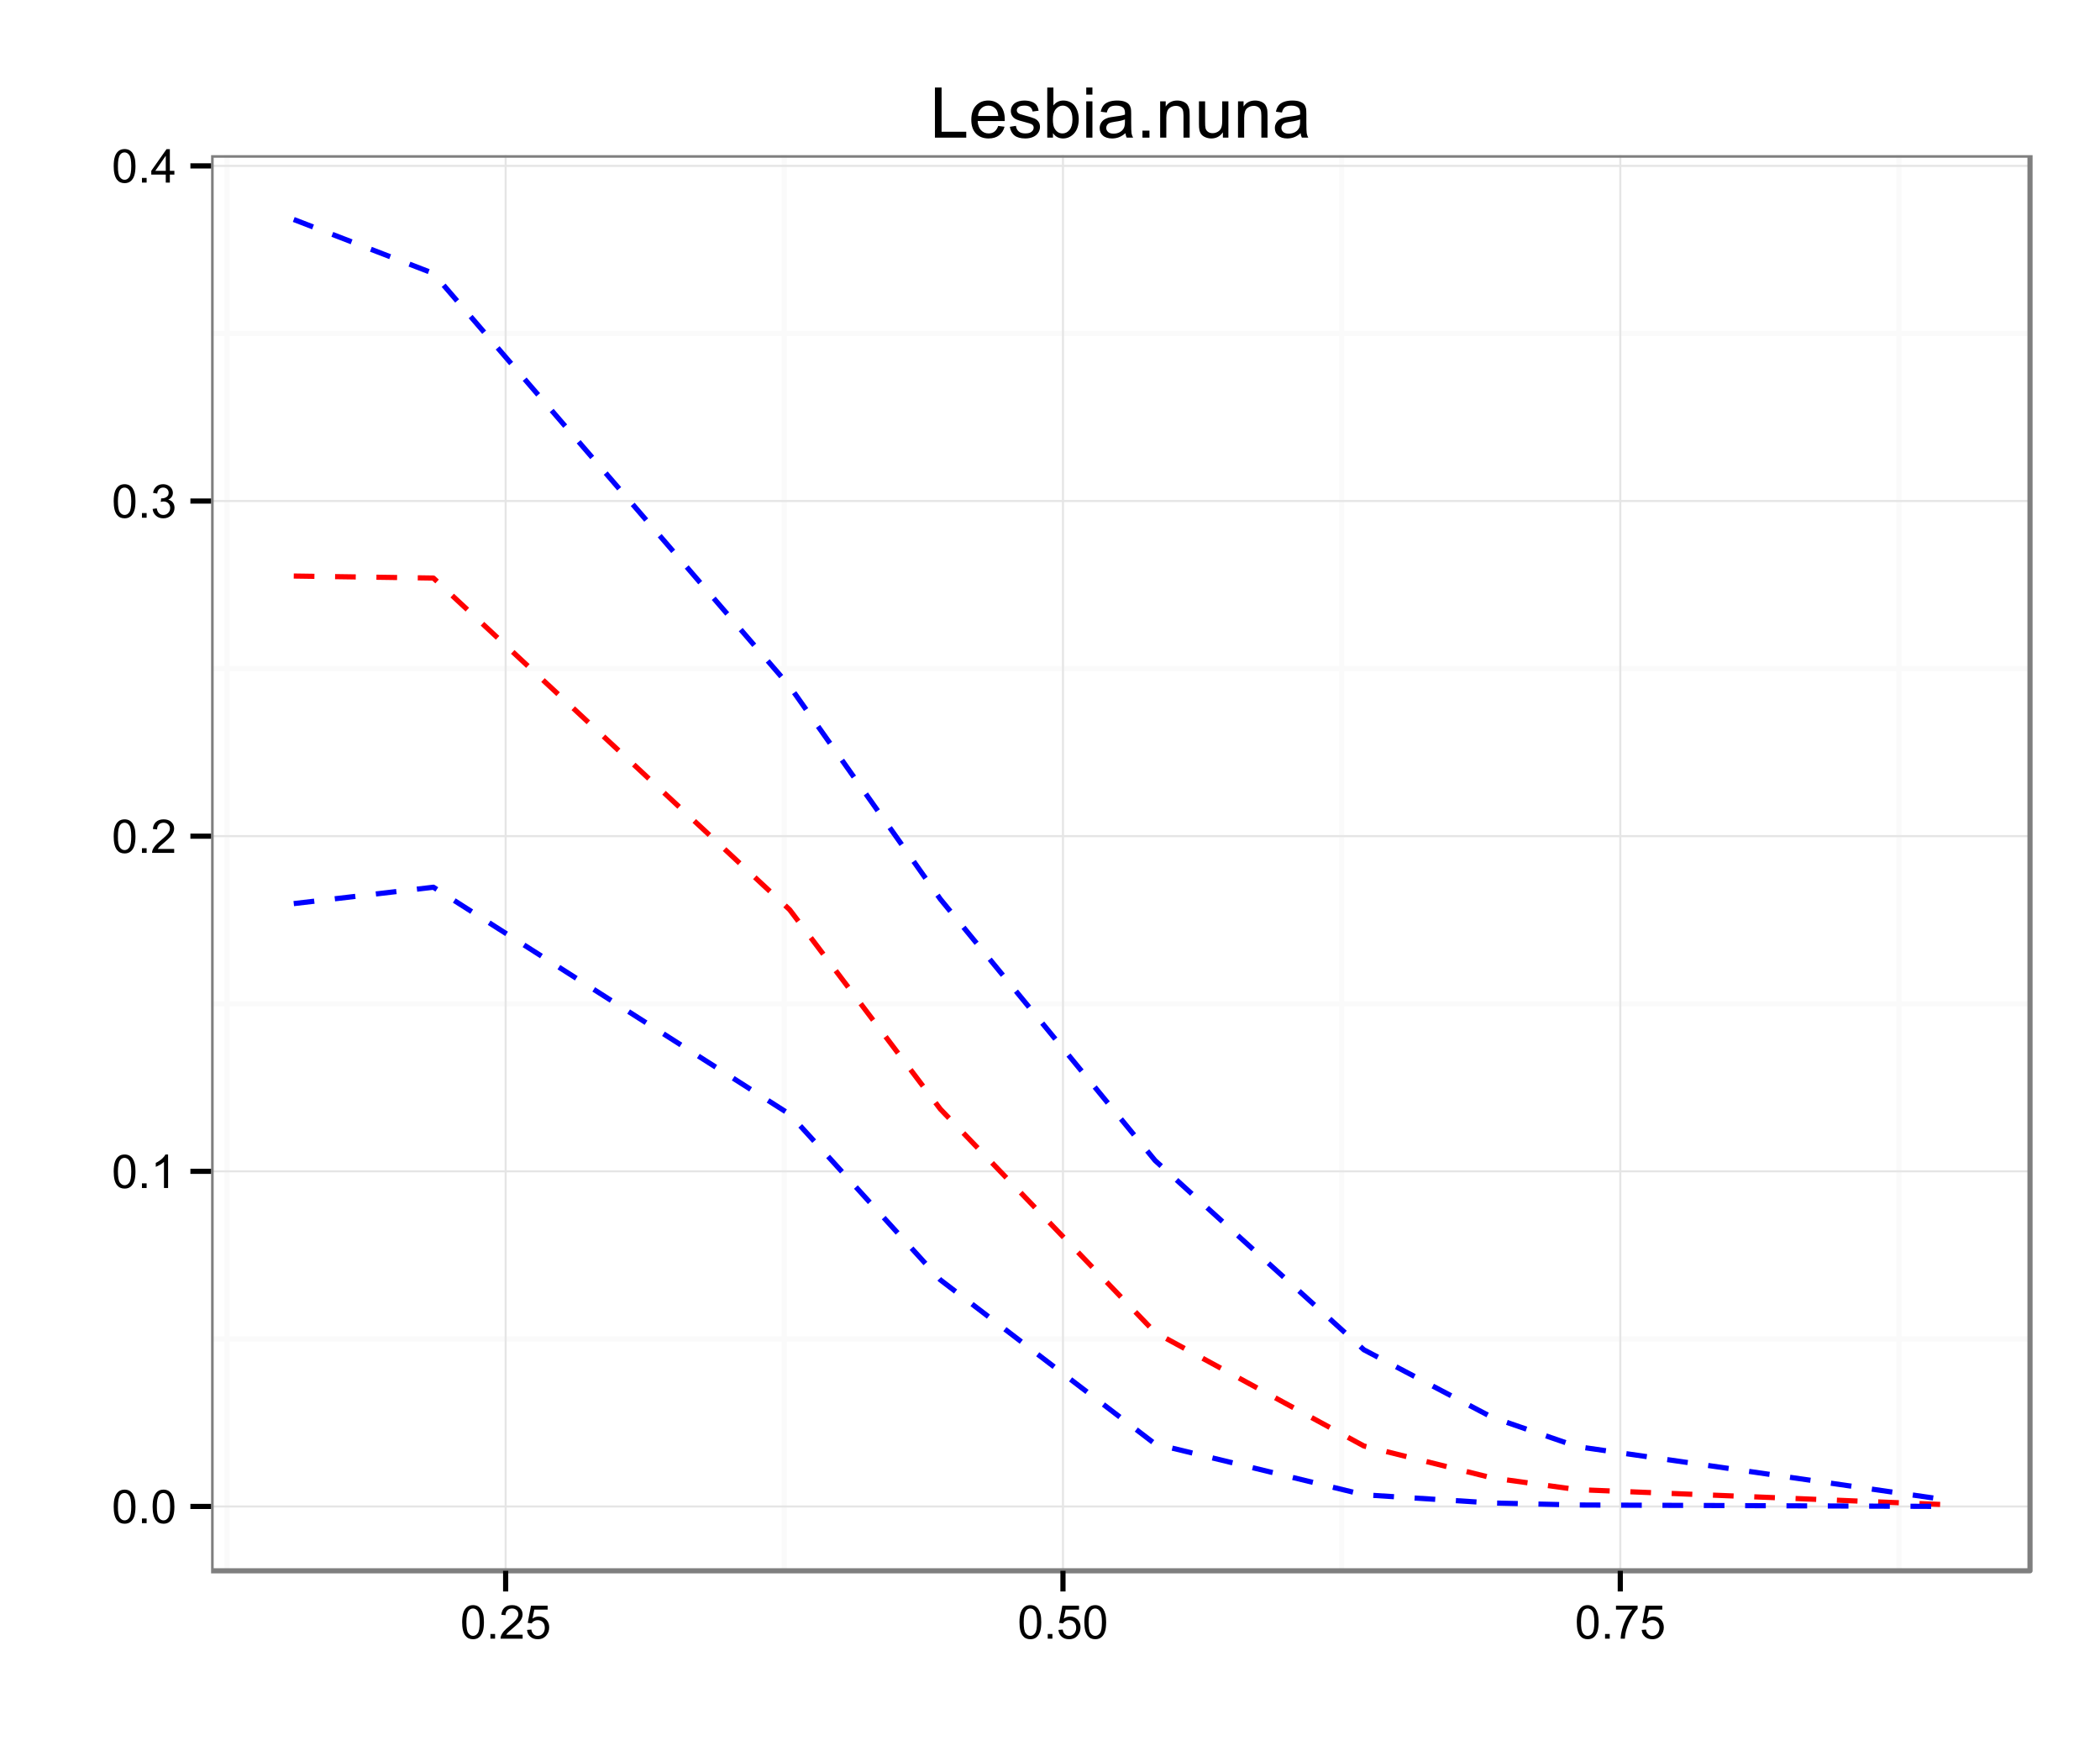
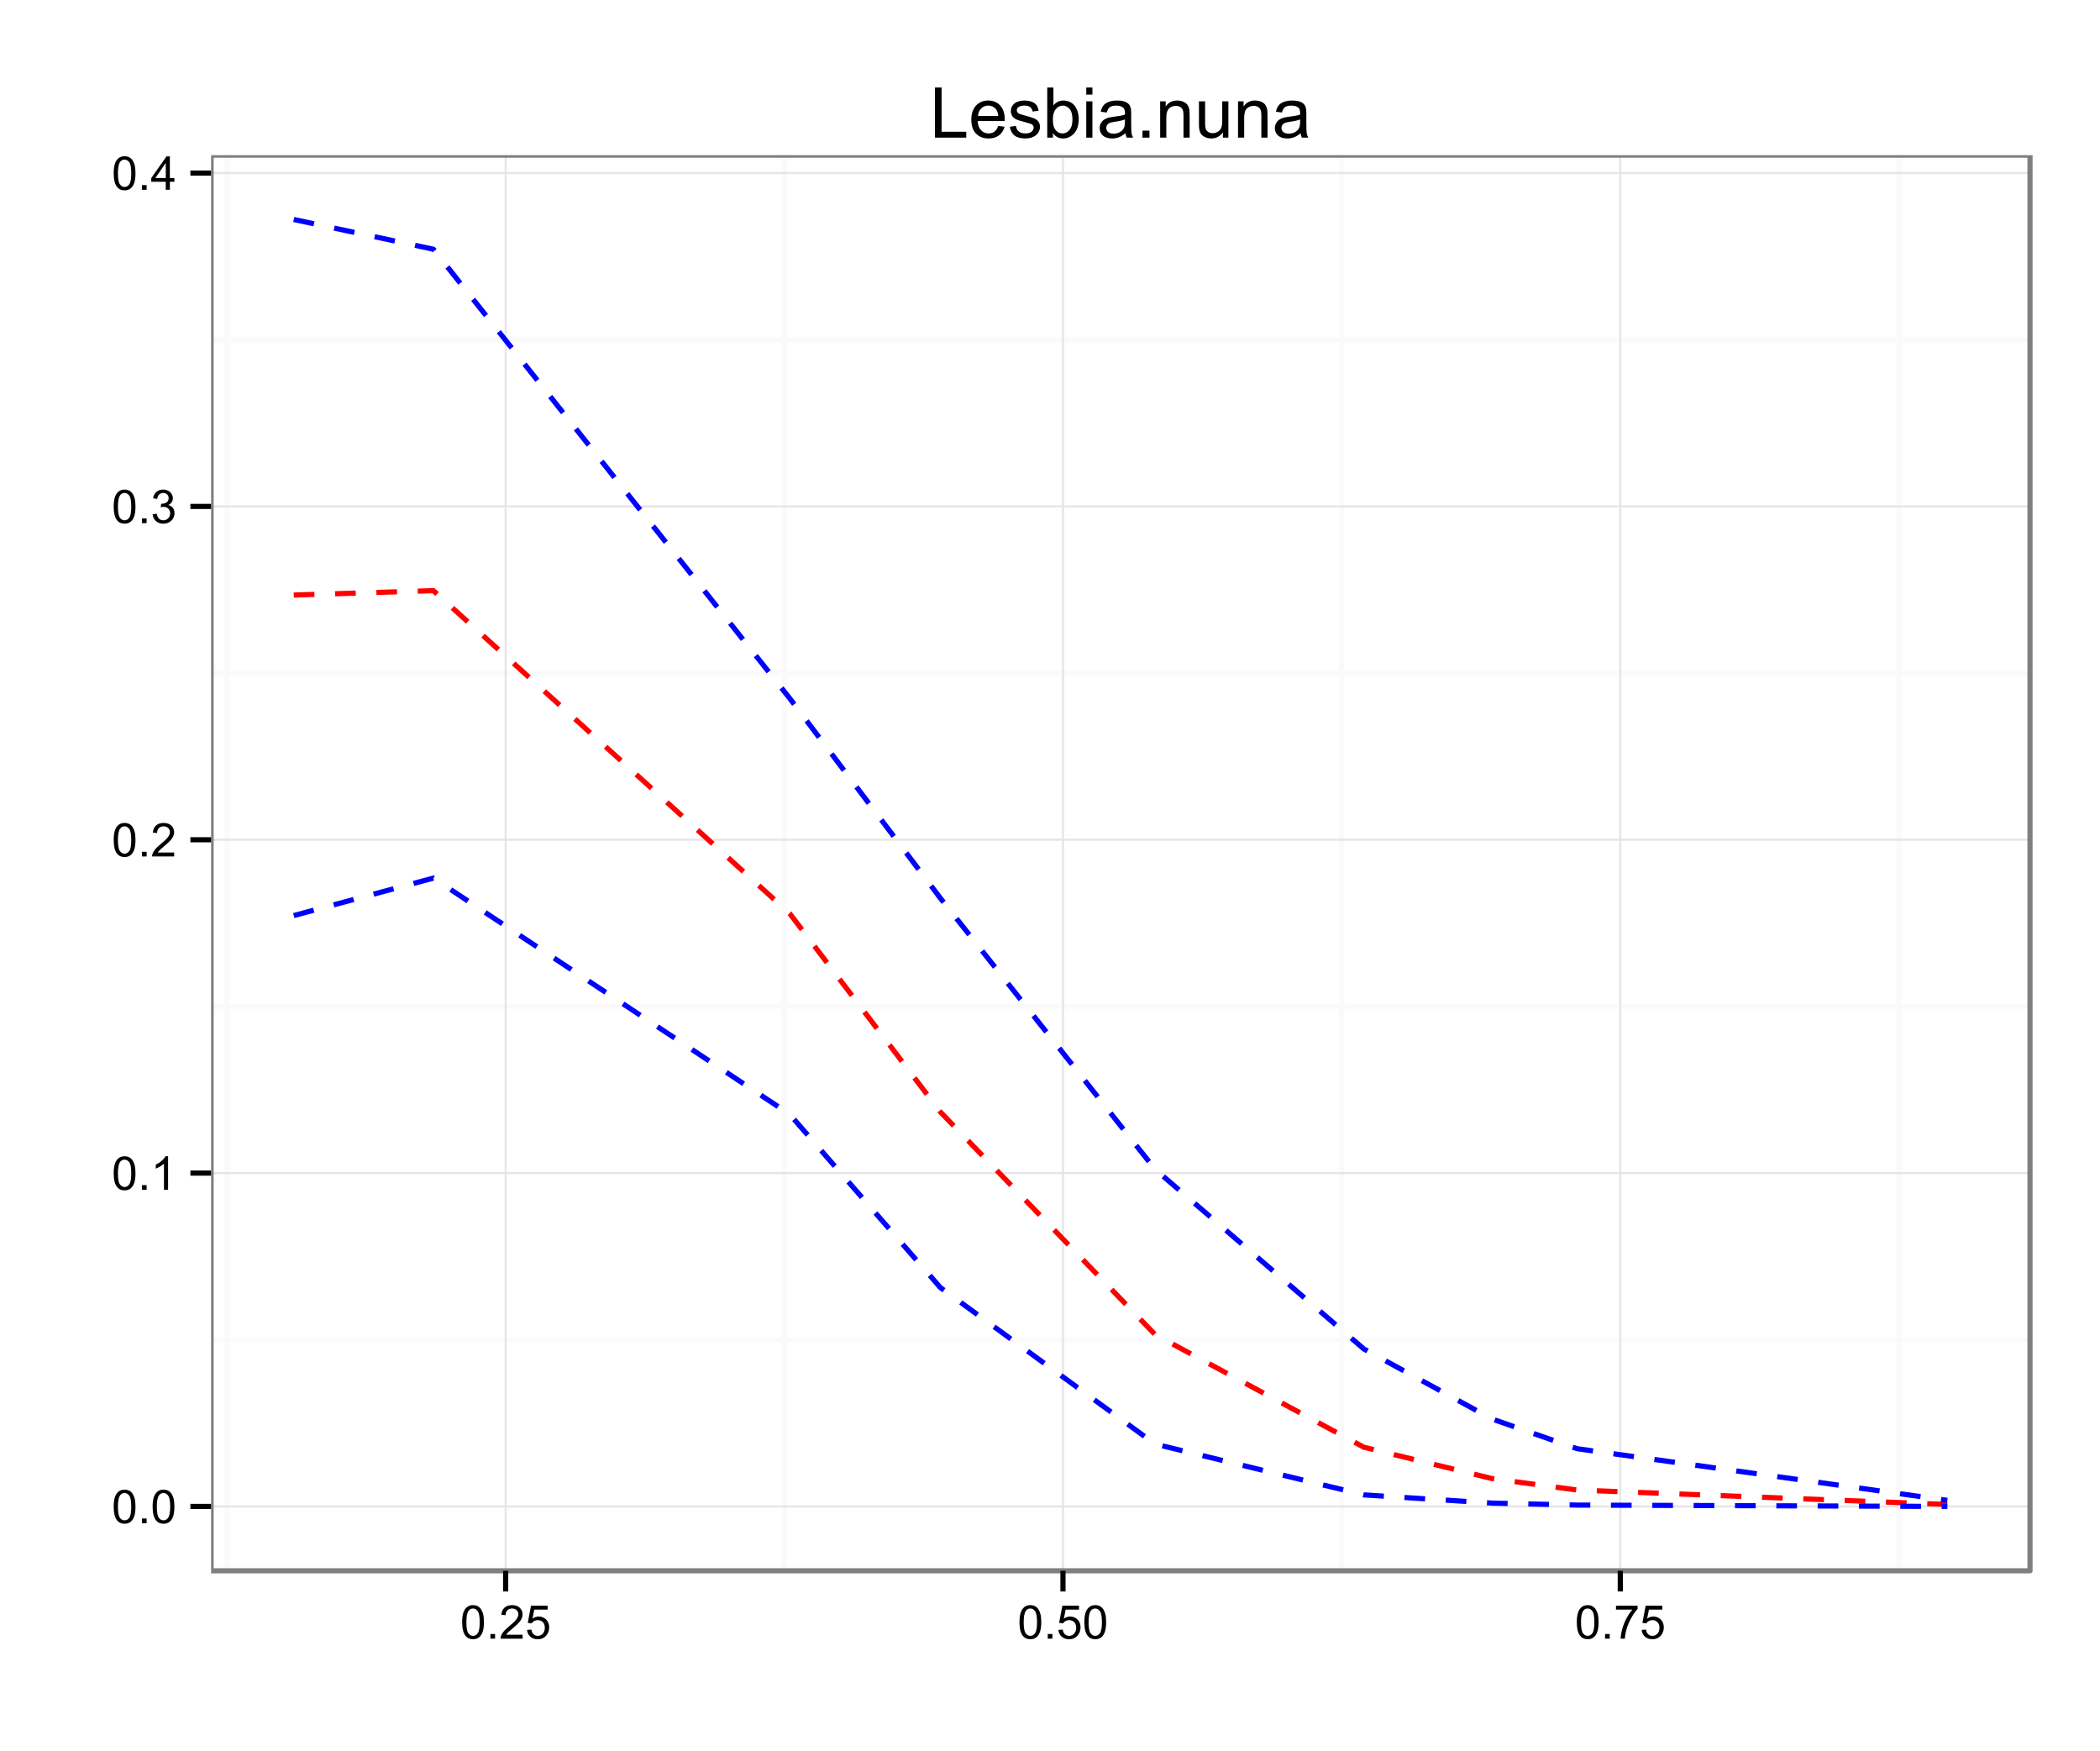
<svg xmlns="http://www.w3.org/2000/svg" xmlns:xlink="http://www.w3.org/1999/xlink" width="432pt" height="360pt" viewBox="0 0 432 360" version="1.1">
  <defs>
    <g>
      <symbol overflow="visible" id="glyph0-0">
        <path style="stroke:none;" d="M 0.398 -3.391 C 0.398 -4.199 0.48 -4.852 0.648 -5.352 C 0.812 -5.844 1.062 -6.227 1.395 -6.496 C 1.723 -6.762 2.137 -6.895 2.641 -6.898 C 3.004 -6.895 3.328 -6.82 3.609 -6.676 C 3.887 -6.523 4.113 -6.312 4.297 -6.035 C 4.477 -5.754 4.621 -5.41 4.723 -5.012 C 4.824 -4.605 4.875 -4.066 4.879 -3.391 C 4.875 -2.582 4.793 -1.93 4.629 -1.438 C 4.465 -0.938 4.215 -0.555 3.887 -0.289 C 3.555 -0.016 3.141 0.117 2.641 0.117 C 1.973 0.117 1.453 -0.117 1.078 -0.594 C 0.625 -1.164 0.398 -2.098 0.398 -3.391 Z M 1.266 -3.391 C 1.266 -2.258 1.395 -1.508 1.66 -1.137 C 1.922 -0.762 2.25 -0.574 2.641 -0.578 C 3.023 -0.574 3.348 -0.762 3.613 -1.141 C 3.875 -1.512 4.008 -2.262 4.012 -3.391 C 4.008 -4.52 3.875 -5.27 3.613 -5.645 C 3.348 -6.012 3.02 -6.199 2.629 -6.203 C 2.238 -6.199 1.93 -6.035 1.703 -5.711 C 1.41 -5.289 1.266 -4.516 1.266 -3.391 Z M 1.266 -3.391 " />
      </symbol>
      <symbol overflow="visible" id="glyph0-1">
        <path style="stroke:none;" d="M 0.871 0 L 0.871 -0.961 L 1.832 -0.961 L 1.832 0 Z M 0.871 0 " />
      </symbol>
      <symbol overflow="visible" id="glyph0-2">
        <path style="stroke:none;" d="M 3.578 0 L 2.734 0 L 2.734 -5.375 C 2.527 -5.18 2.262 -4.988 1.934 -4.793 C 1.602 -4.598 1.305 -4.453 1.047 -4.359 L 1.047 -5.176 C 1.516 -5.395 1.926 -5.664 2.281 -5.98 C 2.633 -6.293 2.883 -6.598 3.031 -6.898 L 3.578 -6.898 Z M 3.578 0 " />
      </symbol>
      <symbol overflow="visible" id="glyph0-3">
        <path style="stroke:none;" d="M 4.832 -0.812 L 4.832 0 L 0.289 0 C 0.281 -0.203 0.316 -0.398 0.391 -0.586 C 0.504 -0.895 0.688 -1.199 0.945 -1.5 C 1.195 -1.797 1.562 -2.141 2.047 -2.539 C 2.789 -3.148 3.297 -3.637 3.562 -3.996 C 3.824 -4.352 3.953 -4.688 3.957 -5.012 C 3.953 -5.34 3.836 -5.621 3.598 -5.855 C 3.355 -6.082 3.043 -6.199 2.664 -6.203 C 2.254 -6.199 1.93 -6.078 1.688 -5.836 C 1.441 -5.59 1.316 -5.25 1.316 -4.824 L 0.449 -4.914 C 0.508 -5.559 0.73 -6.051 1.121 -6.391 C 1.504 -6.727 2.023 -6.895 2.68 -6.898 C 3.336 -6.895 3.859 -6.715 4.246 -6.352 C 4.629 -5.984 4.82 -5.531 4.824 -4.992 C 4.82 -4.715 4.766 -4.441 4.652 -4.18 C 4.539 -3.91 4.352 -3.633 4.094 -3.34 C 3.832 -3.047 3.398 -2.645 2.793 -2.133 C 2.285 -1.707 1.961 -1.418 1.816 -1.266 C 1.672 -1.113 1.551 -0.961 1.461 -0.812 Z M 4.832 -0.812 " />
      </symbol>
      <symbol overflow="visible" id="glyph0-4">
        <path style="stroke:none;" d="M 0.402 -1.812 L 1.246 -1.926 C 1.34 -1.445 1.504 -1.102 1.738 -0.895 C 1.969 -0.68 2.254 -0.574 2.594 -0.578 C 2.988 -0.574 3.324 -0.711 3.598 -0.988 C 3.871 -1.262 4.008 -1.602 4.008 -2.012 C 4.008 -2.395 3.879 -2.715 3.629 -2.969 C 3.371 -3.219 3.051 -3.344 2.664 -3.348 C 2.5 -3.344 2.301 -3.312 2.066 -3.254 L 2.16 -3.992 C 2.215 -3.984 2.262 -3.984 2.297 -3.984 C 2.656 -3.984 2.977 -4.078 3.266 -4.266 C 3.551 -4.453 3.695 -4.742 3.699 -5.133 C 3.695 -5.441 3.59 -5.695 3.383 -5.902 C 3.172 -6.102 2.902 -6.203 2.574 -6.207 C 2.242 -6.203 1.969 -6.102 1.754 -5.895 C 1.531 -5.688 1.391 -5.379 1.332 -4.969 L 0.488 -5.117 C 0.586 -5.68 0.82 -6.121 1.188 -6.434 C 1.551 -6.742 2.008 -6.895 2.555 -6.898 C 2.93 -6.895 3.273 -6.816 3.59 -6.656 C 3.902 -6.496 4.145 -6.277 4.312 -6 C 4.48 -5.719 4.562 -5.422 4.566 -5.113 C 4.562 -4.812 4.484 -4.543 4.324 -4.301 C 4.164 -4.059 3.926 -3.863 3.617 -3.723 C 4.02 -3.625 4.336 -3.43 4.562 -3.137 C 4.785 -2.84 4.898 -2.473 4.902 -2.031 C 4.898 -1.426 4.68 -0.918 4.246 -0.504 C 3.805 -0.09 3.25 0.117 2.586 0.121 C 1.98 0.117 1.48 -0.059 1.086 -0.418 C 0.684 -0.773 0.457 -1.238 0.402 -1.812 Z M 0.402 -1.812 " />
      </symbol>
      <symbol overflow="visible" id="glyph0-5">
        <path style="stroke:none;" d="M 3.102 0 L 3.102 -1.645 L 0.121 -1.645 L 0.121 -2.418 L 3.258 -6.871 L 3.945 -6.871 L 3.945 -2.418 L 4.875 -2.418 L 4.875 -1.645 L 3.945 -1.645 L 3.945 0 Z M 3.102 -2.418 L 3.102 -5.516 L 0.953 -2.418 Z M 3.102 -2.418 " />
      </symbol>
      <symbol overflow="visible" id="glyph0-6">
        <path style="stroke:none;" d="M 0.398 -1.801 L 1.285 -1.875 C 1.348 -1.441 1.5 -1.117 1.742 -0.902 C 1.977 -0.684 2.266 -0.574 2.605 -0.578 C 3.008 -0.574 3.352 -0.727 3.637 -1.035 C 3.914 -1.34 4.055 -1.746 4.059 -2.254 C 4.055 -2.734 3.918 -3.113 3.652 -3.395 C 3.379 -3.668 3.027 -3.809 2.594 -3.812 C 2.316 -3.809 2.07 -3.746 1.855 -3.625 C 1.633 -3.5 1.461 -3.34 1.34 -3.145 L 0.547 -3.25 L 1.215 -6.777 L 4.633 -6.777 L 4.633 -5.973 L 1.891 -5.973 L 1.52 -4.125 C 1.926 -4.41 2.359 -4.551 2.816 -4.555 C 3.414 -4.551 3.922 -4.344 4.336 -3.93 C 4.746 -3.512 4.949 -2.977 4.953 -2.328 C 4.949 -1.703 4.77 -1.168 4.41 -0.719 C 3.969 -0.16 3.367 0.117 2.605 0.117 C 1.977 0.117 1.465 -0.055 1.074 -0.406 C 0.676 -0.754 0.453 -1.219 0.398 -1.801 Z M 0.398 -1.801 " />
      </symbol>
      <symbol overflow="visible" id="glyph0-7">
        <path style="stroke:none;" d="M 0.453 -5.973 L 0.453 -6.781 L 4.902 -6.781 L 4.902 -6.125 C 4.461 -5.656 4.027 -5.039 3.602 -4.27 C 3.168 -3.496 2.836 -2.703 2.605 -1.891 C 2.434 -1.312 2.324 -0.684 2.281 0 L 1.414 0 C 1.422 -0.539 1.531 -1.191 1.734 -1.961 C 1.938 -2.723 2.227 -3.461 2.609 -4.176 C 2.984 -4.883 3.391 -5.48 3.82 -5.973 Z M 0.453 -5.973 " />
      </symbol>
      <symbol overflow="visible" id="glyph1-0">
        <path style="stroke:none;" d="M 1.055 0 L 1.055 -10.309 L 2.418 -10.309 L 2.418 -1.215 L 7.496 -1.215 L 7.496 0 Z M 1.055 0 " />
      </symbol>
      <symbol overflow="visible" id="glyph1-1">
        <path style="stroke:none;" d="M 6.062 -2.406 L 7.367 -2.242 C 7.156 -1.477 6.777 -0.883 6.223 -0.465 C 5.664 -0.043 4.949 0.164 4.086 0.168 C 2.988 0.164 2.121 -0.168 1.484 -0.84 C 0.844 -1.508 0.527 -2.453 0.527 -3.672 C 0.527 -4.926 0.848 -5.898 1.496 -6.594 C 2.141 -7.285 2.98 -7.633 4.016 -7.637 C 5.008 -7.633 5.824 -7.293 6.461 -6.617 C 7.09 -5.934 7.406 -4.977 7.41 -3.746 C 7.406 -3.668 7.402 -3.559 7.402 -3.41 L 1.836 -3.41 C 1.879 -2.59 2.113 -1.961 2.531 -1.523 C 2.945 -1.086 3.465 -0.867 4.094 -0.871 C 4.555 -0.867 4.949 -0.988 5.281 -1.234 C 5.605 -1.477 5.867 -1.867 6.062 -2.406 Z M 1.906 -4.449 L 6.074 -4.449 C 6.016 -5.074 5.855 -5.547 5.598 -5.863 C 5.191 -6.348 4.668 -6.59 4.027 -6.594 C 3.441 -6.59 2.953 -6.398 2.562 -6.012 C 2.164 -5.621 1.945 -5.098 1.906 -4.449 Z M 1.906 -4.449 " />
      </symbol>
      <symbol overflow="visible" id="glyph1-2">
        <path style="stroke:none;" d="M 0.441 -2.23 L 1.695 -2.426 C 1.762 -1.922 1.957 -1.535 2.281 -1.27 C 2.598 -1 3.047 -0.867 3.629 -0.871 C 4.207 -0.867 4.641 -0.984 4.922 -1.227 C 5.203 -1.461 5.344 -1.738 5.344 -2.059 C 5.344 -2.34 5.219 -2.566 4.973 -2.734 C 4.797 -2.844 4.363 -2.988 3.676 -3.164 C 2.746 -3.398 2.105 -3.598 1.746 -3.77 C 1.387 -3.938 1.113 -4.176 0.93 -4.48 C 0.742 -4.781 0.648 -5.117 0.652 -5.484 C 0.648 -5.816 0.727 -6.125 0.879 -6.41 C 1.031 -6.691 1.238 -6.926 1.504 -7.117 C 1.699 -7.258 1.969 -7.379 2.309 -7.484 C 2.648 -7.582 3.012 -7.633 3.402 -7.637 C 3.984 -7.633 4.5 -7.551 4.945 -7.383 C 5.387 -7.211 5.711 -6.98 5.926 -6.695 C 6.133 -6.406 6.281 -6.02 6.363 -5.539 L 5.125 -5.371 C 5.066 -5.754 4.902 -6.055 4.637 -6.27 C 4.363 -6.484 3.984 -6.59 3.496 -6.594 C 2.91 -6.59 2.496 -6.496 2.25 -6.305 C 2 -6.113 1.875 -5.887 1.879 -5.633 C 1.875 -5.465 1.926 -5.316 2.031 -5.188 C 2.133 -5.047 2.293 -4.938 2.516 -4.852 C 2.641 -4.805 3.016 -4.695 3.637 -4.527 C 4.527 -4.285 5.152 -4.09 5.508 -3.938 C 5.859 -3.785 6.137 -3.562 6.34 -3.273 C 6.543 -2.98 6.645 -2.621 6.645 -2.195 C 6.645 -1.77 6.52 -1.371 6.273 -1 C 6.027 -0.625 5.672 -0.336 5.211 -0.137 C 4.742 0.066 4.219 0.164 3.637 0.168 C 2.664 0.164 1.922 -0.035 1.414 -0.434 C 0.902 -0.836 0.578 -1.434 0.441 -2.23 Z M 0.441 -2.23 " />
      </symbol>
      <symbol overflow="visible" id="glyph1-3">
        <path style="stroke:none;" d="M 2.117 0 L 0.941 0 L 0.941 -10.309 L 2.207 -10.309 L 2.207 -6.629 C 2.738 -7.297 3.422 -7.633 4.254 -7.637 C 4.711 -7.633 5.145 -7.543 5.555 -7.359 C 5.965 -7.172 6.301 -6.91 6.57 -6.578 C 6.832 -6.238 7.039 -5.832 7.191 -5.363 C 7.34 -4.887 7.418 -4.383 7.418 -3.848 C 7.418 -2.562 7.102 -1.574 6.469 -0.879 C 5.836 -0.184 5.074 0.164 4.191 0.168 C 3.305 0.164 2.613 -0.199 2.117 -0.934 Z M 2.102 -3.789 C 2.098 -2.891 2.219 -2.242 2.469 -1.848 C 2.863 -1.191 3.402 -0.867 4.086 -0.871 C 4.633 -0.867 5.113 -1.105 5.52 -1.59 C 5.922 -2.066 6.121 -2.785 6.125 -3.742 C 6.121 -4.715 5.93 -5.434 5.543 -5.898 C 5.156 -6.359 4.688 -6.59 4.141 -6.594 C 3.586 -6.59 3.109 -6.352 2.707 -5.871 C 2.301 -5.391 2.098 -4.695 2.102 -3.789 Z M 2.102 -3.789 " />
      </symbol>
      <symbol overflow="visible" id="glyph1-4">
        <path style="stroke:none;" d="M 0.957 -8.852 L 0.957 -10.309 L 2.223 -10.309 L 2.223 -8.852 Z M 0.957 0 L 0.957 -7.469 L 2.223 -7.469 L 2.223 0 Z M 0.957 0 " />
      </symbol>
      <symbol overflow="visible" id="glyph1-5">
        <path style="stroke:none;" d="M 5.82 -0.922 C 5.348 -0.52 4.898 -0.238 4.465 -0.078 C 4.031 0.086 3.566 0.164 3.074 0.168 C 2.25 0.164 1.617 -0.035 1.18 -0.434 C 0.734 -0.832 0.516 -1.344 0.52 -1.969 C 0.516 -2.332 0.598 -2.664 0.77 -2.969 C 0.934 -3.27 1.152 -3.512 1.422 -3.699 C 1.691 -3.879 1.996 -4.02 2.336 -4.113 C 2.582 -4.176 2.957 -4.238 3.461 -4.305 C 4.48 -4.422 5.23 -4.566 5.715 -4.738 C 5.715 -4.91 5.719 -5.02 5.723 -5.07 C 5.719 -5.582 5.598 -5.945 5.363 -6.16 C 5.035 -6.441 4.555 -6.586 3.922 -6.59 C 3.324 -6.586 2.887 -6.48 2.605 -6.273 C 2.32 -6.062 2.109 -5.695 1.977 -5.168 L 0.738 -5.336 C 0.848 -5.863 1.031 -6.293 1.293 -6.621 C 1.547 -6.945 1.918 -7.195 2.41 -7.371 C 2.895 -7.547 3.461 -7.633 4.105 -7.637 C 4.742 -7.633 5.262 -7.559 5.66 -7.41 C 6.059 -7.258 6.352 -7.07 6.539 -6.844 C 6.727 -6.617 6.855 -6.328 6.934 -5.984 C 6.973 -5.766 6.996 -5.379 6.996 -4.816 L 6.996 -3.129 C 6.996 -1.949 7.02 -1.203 7.074 -0.895 C 7.125 -0.582 7.234 -0.285 7.398 0 L 6.074 0 C 5.941 -0.262 5.855 -0.566 5.82 -0.922 Z M 5.715 -3.746 C 5.254 -3.555 4.566 -3.398 3.648 -3.27 C 3.125 -3.191 2.758 -3.105 2.543 -3.016 C 2.328 -2.918 2.16 -2.781 2.047 -2.605 C 1.926 -2.422 1.867 -2.223 1.871 -2.004 C 1.867 -1.664 1.996 -1.383 2.254 -1.16 C 2.508 -0.934 2.883 -0.82 3.375 -0.824 C 3.859 -0.82 4.293 -0.926 4.676 -1.141 C 5.055 -1.352 5.332 -1.645 5.512 -2.02 C 5.645 -2.301 5.711 -2.723 5.715 -3.285 Z M 5.715 -3.746 " />
      </symbol>
      <symbol overflow="visible" id="glyph1-6">
        <path style="stroke:none;" d="M 1.309 0 L 1.309 -1.441 L 2.75 -1.441 L 2.75 0 Z M 1.309 0 " />
      </symbol>
      <symbol overflow="visible" id="glyph1-7">
        <path style="stroke:none;" d="M 0.949 0 L 0.949 -7.469 L 2.09 -7.469 L 2.09 -6.406 C 2.633 -7.223 3.426 -7.633 4.465 -7.637 C 4.914 -7.633 5.328 -7.555 5.707 -7.395 C 6.082 -7.23 6.363 -7.016 6.555 -6.758 C 6.738 -6.492 6.867 -6.18 6.945 -5.82 C 6.988 -5.582 7.012 -5.172 7.016 -4.59 L 7.016 0 L 5.75 0 L 5.75 -4.543 C 5.746 -5.055 5.699 -5.441 5.602 -5.699 C 5.504 -5.953 5.328 -6.156 5.078 -6.309 C 4.824 -6.461 4.531 -6.539 4.199 -6.539 C 3.656 -6.539 3.191 -6.367 2.801 -6.023 C 2.41 -5.68 2.215 -5.031 2.215 -4.078 L 2.215 0 Z M 0.949 0 " />
      </symbol>
      <symbol overflow="visible" id="glyph1-8">
        <path style="stroke:none;" d="M 5.844 0 L 5.844 -1.098 C 5.258 -0.254 4.469 0.164 3.473 0.168 C 3.031 0.164 2.621 0.082 2.238 -0.082 C 1.855 -0.25 1.57 -0.461 1.387 -0.719 C 1.199 -0.973 1.07 -1.285 1 -1.66 C 0.945 -1.902 0.918 -2.297 0.922 -2.84 L 0.922 -7.469 L 2.188 -7.469 L 2.188 -3.324 C 2.184 -2.66 2.211 -2.215 2.266 -1.988 C 2.34 -1.652 2.508 -1.395 2.77 -1.207 C 3.023 -1.016 3.344 -0.918 3.727 -0.922 C 4.105 -0.918 4.461 -1.016 4.793 -1.211 C 5.125 -1.402 5.359 -1.668 5.5 -2.008 C 5.637 -2.34 5.707 -2.824 5.711 -3.465 L 5.711 -7.469 L 6.977 -7.469 L 6.977 0 Z M 5.844 0 " />
      </symbol>
    </g>
    <clipPath id="clip1">
      <path d="M 43.422 31.906 L 418.602 31.906 L 418.602 324.051 L 43.422 324.051 Z M 43.422 31.906 " />
    </clipPath>
  </defs>
  <g id="surface276">
    <rect x="0" y="0" width="432" height="360" style="fill:rgb(100%,100%,100%);fill-opacity:1;stroke:none;" />
    <rect x="0" y="0" width="432" height="360" style="fill:rgb(100%,100%,100%);fill-opacity:1;stroke:none;" />
    <path style="fill:none;stroke-width:1.063;stroke-linecap:round;stroke-linejoin:round;stroke:rgb(100%,100%,100%);stroke-opacity:1;stroke-miterlimit:10;" d="M 0 360 L 432 360 L 432 0 L 0 0 Z M 0 360 " />
    <g clip-path="url(#clip1)" clip-rule="nonzero">
      <path style=" stroke:none;fill-rule:nonzero;fill:rgb(100%,100%,100%);fill-opacity:1;" d="M 43.422 323.051 L 417.602 323.051 L 417.602 31.906 L 43.422 31.906 Z M 43.422 323.051 " />
-       <path style="fill:none;stroke-width:1.063;stroke-linecap:butt;stroke-linejoin:round;stroke:rgb(98.039%,98.039%,98.039%);stroke-opacity:1;stroke-miterlimit:10;" d="M 43.422 275.359 L 417.602 275.359 " />
-       <path style="fill:none;stroke-width:1.063;stroke-linecap:butt;stroke-linejoin:round;stroke:rgb(98.039%,98.039%,98.039%);stroke-opacity:1;stroke-miterlimit:10;" d="M 43.422 206.434 L 417.602 206.434 " />
-       <path style="fill:none;stroke-width:1.063;stroke-linecap:butt;stroke-linejoin:round;stroke:rgb(98.039%,98.039%,98.039%);stroke-opacity:1;stroke-miterlimit:10;" d="M 43.422 137.504 L 417.602 137.504 " />
-       <path style="fill:none;stroke-width:1.063;stroke-linecap:butt;stroke-linejoin:round;stroke:rgb(98.039%,98.039%,98.039%);stroke-opacity:1;stroke-miterlimit:10;" d="M 43.422 68.578 L 417.602 68.578 " />
+       <path style="fill:none;stroke-width:1.063;stroke-linecap:butt;stroke-linejoin:round;stroke:rgb(98.039%,98.039%,98.039%);stroke-opacity:1;stroke-miterlimit:10;" d="M 43.422 275.543 L 417.602 275.543 " />
+       <path style="fill:none;stroke-width:1.063;stroke-linecap:butt;stroke-linejoin:round;stroke:rgb(98.039%,98.039%,98.039%);stroke-opacity:1;stroke-miterlimit:10;" d="M 43.422 206.984 L 417.602 206.984 " />
+       <path style="fill:none;stroke-width:1.063;stroke-linecap:butt;stroke-linejoin:round;stroke:rgb(98.039%,98.039%,98.039%);stroke-opacity:1;stroke-miterlimit:10;" d="M 43.422 138.43 L 417.602 138.43 " />
+       <path style="fill:none;stroke-width:1.063;stroke-linecap:butt;stroke-linejoin:round;stroke:rgb(98.039%,98.039%,98.039%);stroke-opacity:1;stroke-miterlimit:10;" d="M 43.422 69.871 L 417.602 69.871 " />
      <path style="fill:none;stroke-width:1.063;stroke-linecap:butt;stroke-linejoin:round;stroke:rgb(98.039%,98.039%,98.039%);stroke-opacity:1;stroke-miterlimit:10;" d="M 46.695 323.051 L 46.695 31.906 " />
      <path style="fill:none;stroke-width:1.063;stroke-linecap:butt;stroke-linejoin:round;stroke:rgb(98.039%,98.039%,98.039%);stroke-opacity:1;stroke-miterlimit:10;" d="M 161.344 323.051 L 161.344 31.906 " />
      <path style="fill:none;stroke-width:1.063;stroke-linecap:butt;stroke-linejoin:round;stroke:rgb(98.039%,98.039%,98.039%);stroke-opacity:1;stroke-miterlimit:10;" d="M 275.992 323.051 L 275.992 31.906 " />
      <path style="fill:none;stroke-width:1.063;stroke-linecap:butt;stroke-linejoin:round;stroke:rgb(98.039%,98.039%,98.039%);stroke-opacity:1;stroke-miterlimit:10;" d="M 390.641 323.051 L 390.641 31.906 " />
      <path style="fill:none;stroke-width:0.425;stroke-linecap:butt;stroke-linejoin:round;stroke:rgb(89.804%,89.804%,89.804%);stroke-opacity:1;stroke-miterlimit:10;" d="M 43.422 309.82 L 417.602 309.82 " />
-       <path style="fill:none;stroke-width:0.425;stroke-linecap:butt;stroke-linejoin:round;stroke:rgb(89.804%,89.804%,89.804%);stroke-opacity:1;stroke-miterlimit:10;" d="M 43.422 240.895 L 417.602 240.895 " />
-       <path style="fill:none;stroke-width:0.425;stroke-linecap:butt;stroke-linejoin:round;stroke:rgb(89.804%,89.804%,89.804%);stroke-opacity:1;stroke-miterlimit:10;" d="M 43.422 171.969 L 417.602 171.969 " />
-       <path style="fill:none;stroke-width:0.425;stroke-linecap:butt;stroke-linejoin:round;stroke:rgb(89.804%,89.804%,89.804%);stroke-opacity:1;stroke-miterlimit:10;" d="M 43.422 103.043 L 417.602 103.043 " />
-       <path style="fill:none;stroke-width:0.425;stroke-linecap:butt;stroke-linejoin:round;stroke:rgb(89.804%,89.804%,89.804%);stroke-opacity:1;stroke-miterlimit:10;" d="M 43.422 34.117 L 417.602 34.117 " />
+       <path style="fill:none;stroke-width:0.425;stroke-linecap:butt;stroke-linejoin:round;stroke:rgb(89.804%,89.804%,89.804%);stroke-opacity:1;stroke-miterlimit:10;" d="M 43.422 241.266 L 417.602 241.266 " />
+       <path style="fill:none;stroke-width:0.425;stroke-linecap:butt;stroke-linejoin:round;stroke:rgb(89.804%,89.804%,89.804%);stroke-opacity:1;stroke-miterlimit:10;" d="M 43.422 172.707 L 417.602 172.707 " />
+       <path style="fill:none;stroke-width:0.425;stroke-linecap:butt;stroke-linejoin:round;stroke:rgb(89.804%,89.804%,89.804%);stroke-opacity:1;stroke-miterlimit:10;" d="M 43.422 104.152 L 417.602 104.152 " />
+       <path style="fill:none;stroke-width:0.425;stroke-linecap:butt;stroke-linejoin:round;stroke:rgb(89.804%,89.804%,89.804%);stroke-opacity:1;stroke-miterlimit:10;" d="M 43.422 35.594 L 417.602 35.594 " />
      <path style="fill:none;stroke-width:0.425;stroke-linecap:butt;stroke-linejoin:round;stroke:rgb(89.804%,89.804%,89.804%);stroke-opacity:1;stroke-miterlimit:10;" d="M 104.02 323.051 L 104.02 31.906 " />
      <path style="fill:none;stroke-width:0.425;stroke-linecap:butt;stroke-linejoin:round;stroke:rgb(89.804%,89.804%,89.804%);stroke-opacity:1;stroke-miterlimit:10;" d="M 218.668 323.051 L 218.668 31.906 " />
      <path style="fill:none;stroke-width:0.425;stroke-linecap:butt;stroke-linejoin:round;stroke:rgb(89.804%,89.804%,89.804%);stroke-opacity:1;stroke-miterlimit:10;" d="M 333.316 323.051 L 333.316 31.906 " />
-       <path style="fill:none;stroke-width:1.063;stroke-linecap:butt;stroke-linejoin:round;stroke:rgb(100%,0%,0%);stroke-opacity:1;stroke-dasharray:4.252,4.252;stroke-miterlimit:1;" d="M 60.43 118.469 L 89.156 118.883 L 162.449 187.098 L 193.434 228.086 L 237.621 274.035 L 280.57 297.387 L 306.934 303.945 L 324.418 306.352 L 400.594 309.465 " />
-       <path style="fill:none;stroke-width:1.063;stroke-linecap:butt;stroke-linejoin:round;stroke:rgb(0%,0%,100%);stroke-opacity:1;stroke-dasharray:4.252,4.252;stroke-miterlimit:1;" d="M 60.43 45.141 L 89.156 56.227 L 162.449 141.152 L 193.434 184.902 L 237.621 238.676 L 280.57 277.598 L 306.934 291.484 L 324.418 297.504 L 400.594 308.496 " />
-       <path style="fill:none;stroke-width:1.063;stroke-linecap:butt;stroke-linejoin:round;stroke:rgb(0%,0%,100%);stroke-opacity:1;stroke-dasharray:4.252,4.252;stroke-miterlimit:1;" d="M 60.43 185.836 L 89.156 182.469 L 162.449 229.156 L 193.434 263.215 L 237.621 296.969 L 280.57 307.422 L 306.934 309.102 L 324.418 309.52 L 400.594 309.816 " />
+       <path style="fill:none;stroke-width:1.063;stroke-linecap:butt;stroke-linejoin:round;stroke:rgb(100%,0%,0%);stroke-opacity:1;stroke-dasharray:4.252,4.252;stroke-miterlimit:1;" d="M 60.43 122.379 L 89.156 121.477 L 162.449 187.867 L 193.434 228.672 L 237.621 274.473 L 280.57 297.645 L 306.934 304.09 L 324.418 306.438 L 400.594 309.41 " />
+       <path style="fill:none;stroke-width:1.063;stroke-linecap:butt;stroke-linejoin:round;stroke:rgb(0%,0%,100%);stroke-opacity:1;stroke-dasharray:4.252,4.252;stroke-miterlimit:1;" d="M 60.43 45.141 L 89.156 51.258 L 162.449 143.617 L 193.434 184.703 L 237.621 240.484 L 280.57 277.434 L 306.934 291.832 L 324.418 297.938 L 400.594 308.566 " />
+       <path style="fill:none;stroke-width:1.063;stroke-linecap:butt;stroke-linejoin:round;stroke:rgb(0%,0%,100%);stroke-opacity:1;stroke-dasharray:4.252,4.252;stroke-miterlimit:1;" d="M 60.43 188.297 L 89.156 180.594 L 162.449 229.168 L 193.434 264.797 L 237.621 296.996 L 280.57 307.441 L 306.934 309.129 L 324.418 309.539 L 400.594 309.816 " />
      <path style="fill:none;stroke-width:1.063;stroke-linecap:round;stroke-linejoin:round;stroke:rgb(49.804%,49.804%,49.804%);stroke-opacity:1;stroke-miterlimit:10;" d="M 43.422 323.051 L 417.602 323.051 L 417.602 31.906 L 43.422 31.906 Z M 43.422 323.051 " />
    </g>
    <g style="fill:rgb(0%,0%,0%);fill-opacity:1;">
      <use xlink:href="#glyph0-0" x="22.992" y="313.258" />
      <use xlink:href="#glyph0-1" x="28.331" y="313.258" />
      <use xlink:href="#glyph0-0" x="30.998" y="313.258" />
    </g>
    <g style="fill:rgb(0%,0%,0%);fill-opacity:1;">
-       <use xlink:href="#glyph0-0" x="22.992" y="244.332" />
-       <use xlink:href="#glyph0-1" x="28.331" y="244.332" />
-       <use xlink:href="#glyph0-2" x="30.998" y="244.332" />
+       <use xlink:href="#glyph0-0" x="22.992" y="244.699" />
+       <use xlink:href="#glyph0-1" x="28.331" y="244.699" />
+       <use xlink:href="#glyph0-2" x="30.998" y="244.699" />
    </g>
    <g style="fill:rgb(0%,0%,0%);fill-opacity:1;">
-       <use xlink:href="#glyph0-0" x="22.992" y="175.406" />
-       <use xlink:href="#glyph0-1" x="28.331" y="175.406" />
-       <use xlink:href="#glyph0-3" x="30.998" y="175.406" />
+       <use xlink:href="#glyph0-0" x="22.992" y="176.145" />
+       <use xlink:href="#glyph0-1" x="28.331" y="176.145" />
+       <use xlink:href="#glyph0-3" x="30.998" y="176.145" />
    </g>
    <g style="fill:rgb(0%,0%,0%);fill-opacity:1;">
-       <use xlink:href="#glyph0-0" x="22.992" y="106.48" />
-       <use xlink:href="#glyph0-1" x="28.331" y="106.48" />
-       <use xlink:href="#glyph0-4" x="30.998" y="106.48" />
+       <use xlink:href="#glyph0-0" x="22.992" y="107.586" />
+       <use xlink:href="#glyph0-1" x="28.331" y="107.586" />
+       <use xlink:href="#glyph0-4" x="30.998" y="107.586" />
    </g>
    <g style="fill:rgb(0%,0%,0%);fill-opacity:1;">
-       <use xlink:href="#glyph0-0" x="22.992" y="37.551" />
-       <use xlink:href="#glyph0-1" x="28.331" y="37.551" />
-       <use xlink:href="#glyph0-5" x="30.998" y="37.551" />
+       <use xlink:href="#glyph0-0" x="22.992" y="39.031" />
+       <use xlink:href="#glyph0-1" x="28.331" y="39.031" />
+       <use xlink:href="#glyph0-5" x="30.998" y="39.031" />
    </g>
    <path style="fill:none;stroke-width:1.063;stroke-linecap:butt;stroke-linejoin:round;stroke:rgb(0%,0%,0%);stroke-opacity:1;stroke-miterlimit:10;" d="M 39.168 309.82 L 43.422 309.82 " />
-     <path style="fill:none;stroke-width:1.063;stroke-linecap:butt;stroke-linejoin:round;stroke:rgb(0%,0%,0%);stroke-opacity:1;stroke-miterlimit:10;" d="M 39.168 240.895 L 43.422 240.895 " />
-     <path style="fill:none;stroke-width:1.063;stroke-linecap:butt;stroke-linejoin:round;stroke:rgb(0%,0%,0%);stroke-opacity:1;stroke-miterlimit:10;" d="M 39.168 171.969 L 43.422 171.969 " />
-     <path style="fill:none;stroke-width:1.063;stroke-linecap:butt;stroke-linejoin:round;stroke:rgb(0%,0%,0%);stroke-opacity:1;stroke-miterlimit:10;" d="M 39.168 103.043 L 43.422 103.043 " />
-     <path style="fill:none;stroke-width:1.063;stroke-linecap:butt;stroke-linejoin:round;stroke:rgb(0%,0%,0%);stroke-opacity:1;stroke-miterlimit:10;" d="M 39.168 34.117 L 43.422 34.117 " />
+     <path style="fill:none;stroke-width:1.063;stroke-linecap:butt;stroke-linejoin:round;stroke:rgb(0%,0%,0%);stroke-opacity:1;stroke-miterlimit:10;" d="M 39.168 241.266 L 43.422 241.266 " />
+     <path style="fill:none;stroke-width:1.063;stroke-linecap:butt;stroke-linejoin:round;stroke:rgb(0%,0%,0%);stroke-opacity:1;stroke-miterlimit:10;" d="M 39.168 172.707 L 43.422 172.707 " />
+     <path style="fill:none;stroke-width:1.063;stroke-linecap:butt;stroke-linejoin:round;stroke:rgb(0%,0%,0%);stroke-opacity:1;stroke-miterlimit:10;" d="M 39.168 104.152 L 43.422 104.152 " />
+     <path style="fill:none;stroke-width:1.063;stroke-linecap:butt;stroke-linejoin:round;stroke:rgb(0%,0%,0%);stroke-opacity:1;stroke-miterlimit:10;" d="M 39.168 35.594 L 43.422 35.594 " />
    <path style="fill:none;stroke-width:1.063;stroke-linecap:butt;stroke-linejoin:round;stroke:rgb(0%,0%,0%);stroke-opacity:1;stroke-miterlimit:10;" d="M 104.02 327.305 L 104.02 323.051 " />
    <path style="fill:none;stroke-width:1.063;stroke-linecap:butt;stroke-linejoin:round;stroke:rgb(0%,0%,0%);stroke-opacity:1;stroke-miterlimit:10;" d="M 218.668 327.305 L 218.668 323.051 " />
    <path style="fill:none;stroke-width:1.063;stroke-linecap:butt;stroke-linejoin:round;stroke:rgb(0%,0%,0%);stroke-opacity:1;stroke-miterlimit:10;" d="M 333.316 327.305 L 333.316 323.051 " />
    <g style="fill:rgb(0%,0%,0%);fill-opacity:1;">
      <use xlink:href="#glyph0-0" x="94.676" y="337.012" />
      <use xlink:href="#glyph0-1" x="100.015" y="337.012" />
      <use xlink:href="#glyph0-3" x="102.682" y="337.012" />
      <use xlink:href="#glyph0-6" x="108.021" y="337.012" />
    </g>
    <g style="fill:rgb(0%,0%,0%);fill-opacity:1;">
      <use xlink:href="#glyph0-0" x="209.324" y="337.012" />
      <use xlink:href="#glyph0-1" x="214.663" y="337.012" />
      <use xlink:href="#glyph0-6" x="217.33" y="337.012" />
      <use xlink:href="#glyph0-0" x="222.67" y="337.012" />
    </g>
    <g style="fill:rgb(0%,0%,0%);fill-opacity:1;">
      <use xlink:href="#glyph0-0" x="323.973" y="337.012" />
      <use xlink:href="#glyph0-1" x="329.312" y="337.012" />
      <use xlink:href="#glyph0-7" x="331.979" y="337.012" />
      <use xlink:href="#glyph0-6" x="337.318" y="337.012" />
    </g>
    <g style="fill:rgb(0%,0%,0%);fill-opacity:1;">
      <use xlink:href="#glyph1-0" x="191.277" y="28.309" />
      <use xlink:href="#glyph1-1" x="199.286" y="28.309" />
      <use xlink:href="#glyph1-2" x="207.295" y="28.309" />
      <use xlink:href="#glyph1-3" x="214.495" y="28.309" />
      <use xlink:href="#glyph1-4" x="222.503" y="28.309" />
      <use xlink:href="#glyph1-5" x="225.702" y="28.309" />
      <use xlink:href="#glyph1-6" x="233.711" y="28.309" />
      <use xlink:href="#glyph1-7" x="237.712" y="28.309" />
      <use xlink:href="#glyph1-8" x="245.72" y="28.309" />
      <use xlink:href="#glyph1-7" x="253.729" y="28.309" />
      <use xlink:href="#glyph1-5" x="261.738" y="28.309" />
    </g>
  </g>
</svg>
